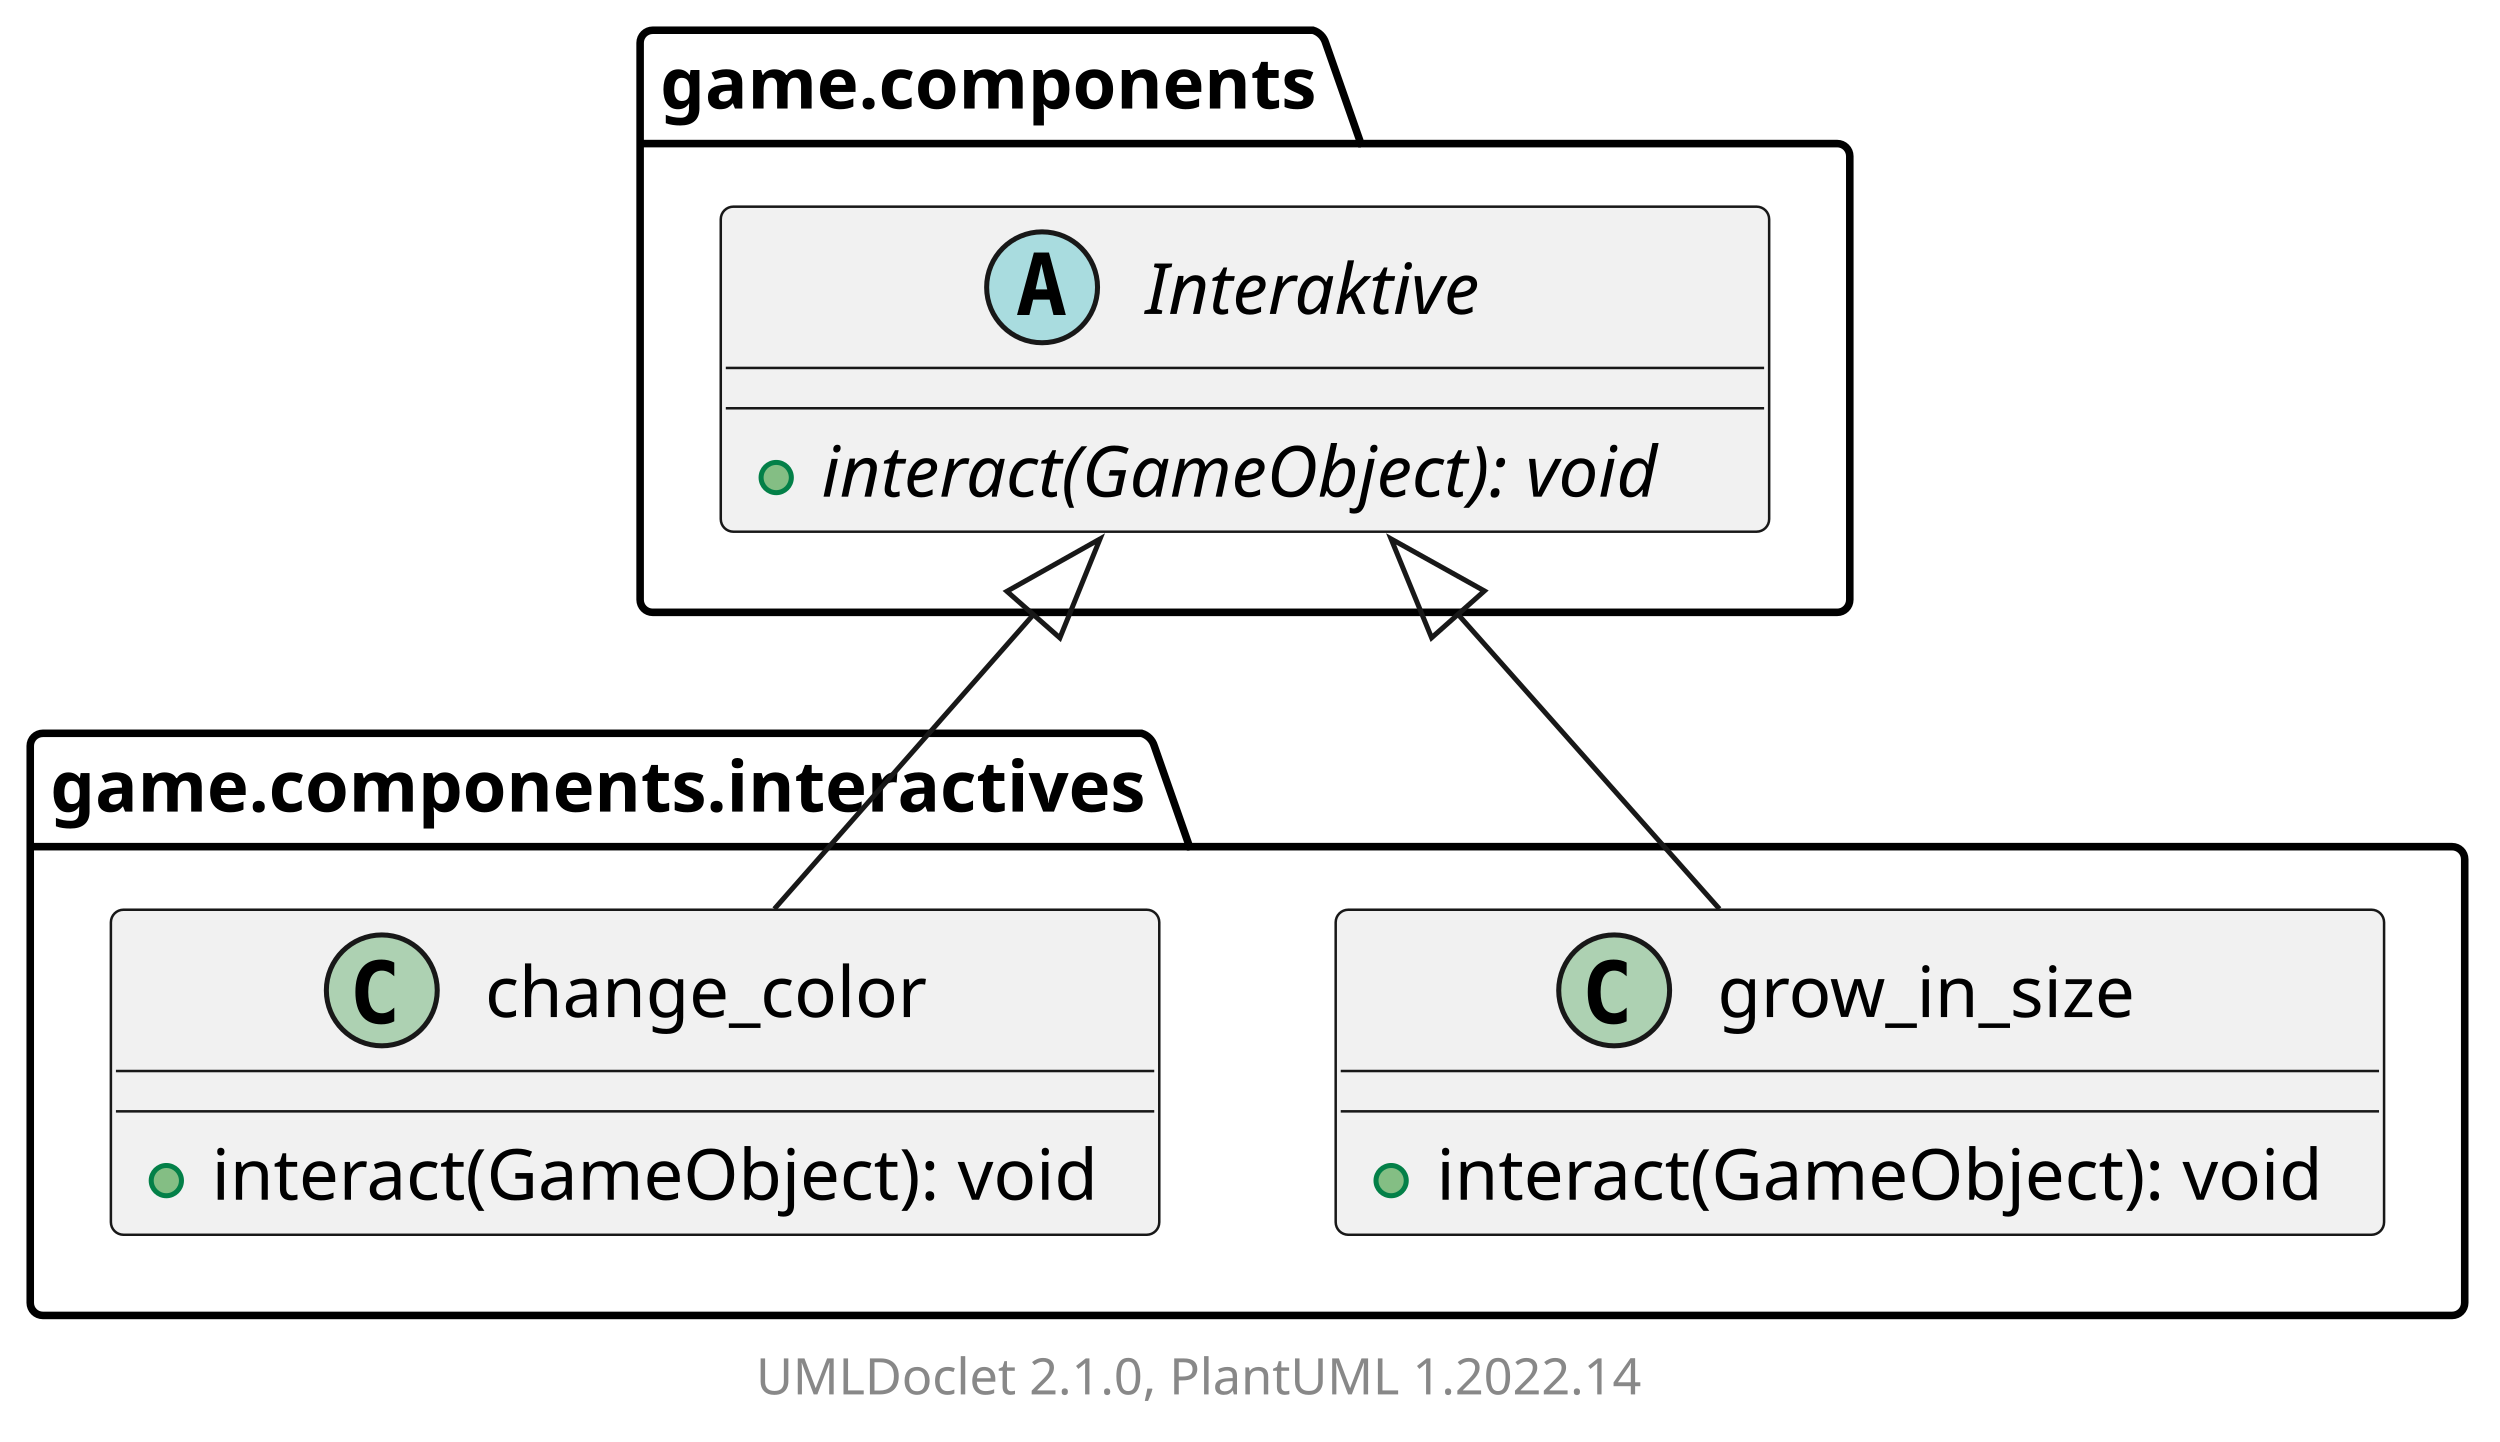
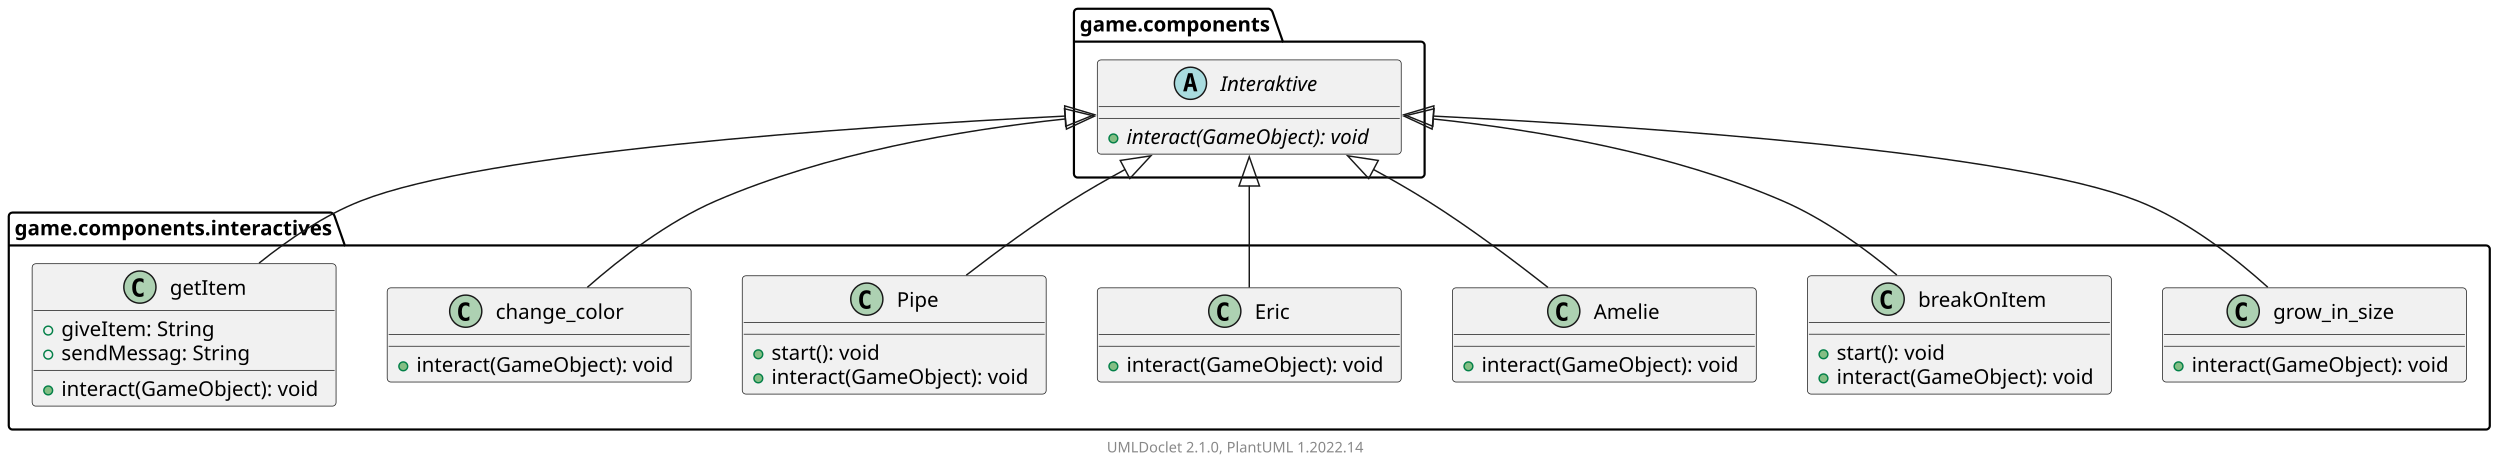
- <svg xmlns="http://www.w3.org/2000/svg" xmlns:xlink="http://www.w3.org/1999/xlink" contentStyleType="text/css" height="286px" preserveAspectRatio="none" style="width:496px;height:286px;background:#FFFFFF;" version="1.1" viewBox="0 0 496 286" width="496px" zoomAndPan="magnify">
+ <svg xmlns="http://www.w3.org/2000/svg" xmlns:xlink="http://www.w3.org/1999/xlink" contentStyleType="text/css" height="319px" preserveAspectRatio="none" style="width:1711px;height:319px;background:#FFFFFF;" version="1.1" viewBox="0 0 1711 319" width="1711px" zoomAndPan="magnify">
  <defs />
  <g>
    <g id="cluster_game.components.interactives">
-       <path d="M8.5,145.49 L226.5,145.49 A3.75,3.75 0 0 1 229,147.99 L236,167.978 L486.5,167.978 A2.5,2.5 0 0 1 489,170.478 L489,258.48 A2.5,2.5 0 0 1 486.5,260.98 L8.5,260.98 A2.5,2.5 0 0 1 6,258.48 L6,147.99 A2.5,2.5 0 0 1 8.5,145.49 " fill="none" style="stroke:#000000;stroke-width:1.5;" />
+       <path d="M8.5,145.49 L226.5,145.49 A3.75,3.75 0 0 1 229,147.99 L236,167.978 L1701.5,167.978 A2.5,2.5 0 0 1 1704,170.478 L1704,291.45 A2.5,2.5 0 0 1 1701.5,293.95 L8.5,293.95 A2.5,2.5 0 0 1 6,291.45 L6,147.99 A2.5,2.5 0 0 1 8.5,145.49 " fill="none" style="stroke:#000000;stroke-width:1.5;" />
      <line style="stroke:#000000;stroke-width:1.5;" x1="6" x2="236" y1="167.978" y2="167.978" />
      <text fill="#000000" font-family="sans-serif" font-size="14" font-weight="bold" lengthAdjust="spacing" textLength="217" x="10" y="161.025">game.components.interactives</text>
    </g>
    <g id="cluster_game.components">
-       <path d="M129.5,6 L260.5,6 A3.75,3.75 0 0 1 263,8.5 L270,28.488 L364.5,28.488 A2.5,2.5 0 0 1 367,30.988 L367,118.99 A2.5,2.5 0 0 1 364.5,121.49 L129.5,121.49 A2.5,2.5 0 0 1 127,118.99 L127,8.5 A2.5,2.5 0 0 1 129.5,6 " fill="none" style="stroke:#000000;stroke-width:1.5;" />
-       <line style="stroke:#000000;stroke-width:1.5;" x1="127" x2="270" y1="28.488" y2="28.488" />
-       <text fill="#000000" font-family="sans-serif" font-size="14" font-weight="bold" lengthAdjust="spacing" textLength="130" x="131" y="21.535">game.components</text>
+       <path d="M737.5,6 L868.5,6 A3.75,3.75 0 0 1 871,8.5 L878,28.488 L972.5,28.488 A2.5,2.5 0 0 1 975,30.988 L975,118.99 A2.5,2.5 0 0 1 972.5,121.49 L737.5,121.49 A2.5,2.5 0 0 1 735,118.99 L735,8.5 A2.5,2.5 0 0 1 737.5,6 " fill="none" style="stroke:#000000;stroke-width:1.5;" />
+       <line style="stroke:#000000;stroke-width:1.5;" x1="735" x2="878" y1="28.488" y2="28.488" />
+       <text fill="#000000" font-family="sans-serif" font-size="14" font-weight="bold" lengthAdjust="spacing" textLength="130" x="739" y="21.535">game.components</text>
    </g>
    <a href="grow_in_size.html" target="_top" title="grow_in_size.html" xlink:actuate="onRequest" xlink:href="grow_in_size.html" xlink:show="new" xlink:title="grow_in_size.html" xlink:type="simple">
      <g id="elem_game.components.interactives.grow_in_size">
-         <rect codeLine="3" fill="#F1F1F1" height="64.488" id="game.components.interactives.grow_in_size" rx="2.5" ry="2.5" style="stroke:#181818;stroke-width:0.5;" width="208" x="265" y="180.49" />
-         <ellipse cx="320.25" cy="196.49" fill="#ADD1B2" rx="11" ry="11" style="stroke:#181818;stroke-width:1.0;" />
-         <path d="M322.723,202.633 Q322.142,202.932 321.503,203.081 Q320.864,203.231 320.158,203.231 Q317.651,203.231 316.332,201.579 Q315.012,199.927 315.012,196.806 Q315.012,193.677 316.332,192.025 Q317.651,190.373 320.158,190.373 Q320.864,190.373 321.511,190.522 Q322.159,190.672 322.723,190.97 L322.723,193.693 Q322.092,193.112 321.499,192.842 Q320.905,192.572 320.274,192.572 Q318.93,192.572 318.245,193.639 Q317.56,194.706 317.56,196.806 Q317.56,198.898 318.245,199.964 Q318.93,201.031 320.274,201.031 Q320.905,201.031 321.499,200.761 Q322.092,200.492 322.723,199.91 Z " fill="#000000" />
-         <text fill="#000000" font-family="sans-serif" font-size="14" lengthAdjust="spacing" textLength="89" x="340.75" y="201.781">grow_in_size</text>
-         <line style="stroke:#181818;stroke-width:0.5;" x1="266" x2="472" y1="212.49" y2="212.49" />
-         <line style="stroke:#181818;stroke-width:0.5;" x1="266" x2="472" y1="220.49" y2="220.49" />
-         <ellipse cx="276" cy="234.234" fill="#84BE84" rx="3" ry="3" style="stroke:#038048;stroke-width:1.0;" />
-         <text fill="#000000" font-family="sans-serif" font-size="14" lengthAdjust="spacing" textLength="182" x="285" y="238.025">interact(GameObject): void</text>
+         <rect codeLine="3" fill="#F1F1F1" height="64.488" id="game.components.interactives.grow_in_size" rx="2.5" ry="2.5" style="stroke:#181818;stroke-width:0.5;" width="208" x="1480" y="196.97" />
+         <ellipse cx="1535.25" cy="212.97" fill="#ADD1B2" rx="11" ry="11" style="stroke:#181818;stroke-width:1.0;" />
+         <path d="M1537.723,219.113 Q1537.142,219.412 1536.503,219.561 Q1535.864,219.711 1535.158,219.711 Q1532.651,219.711 1531.332,218.059 Q1530.012,216.407 1530.012,213.286 Q1530.012,210.156 1531.332,208.505 Q1532.651,206.853 1535.158,206.853 Q1535.864,206.853 1536.511,207.002 Q1537.159,207.152 1537.723,207.451 L1537.723,210.173 Q1537.092,209.592 1536.499,209.322 Q1535.905,209.053 1535.274,209.053 Q1533.93,209.053 1533.245,210.119 Q1532.56,211.186 1532.56,213.286 Q1532.56,215.378 1533.245,216.444 Q1533.93,217.511 1535.274,217.511 Q1535.905,217.511 1536.499,217.241 Q1537.092,216.971 1537.723,216.39 Z " fill="#000000" />
+         <text fill="#000000" font-family="sans-serif" font-size="14" lengthAdjust="spacing" textLength="89" x="1555.75" y="218.261">grow_in_size</text>
+         <line style="stroke:#181818;stroke-width:0.5;" x1="1481" x2="1687" y1="228.97" y2="228.97" />
+         <line style="stroke:#181818;stroke-width:0.5;" x1="1481" x2="1687" y1="236.97" y2="236.97" />
+         <ellipse cx="1491" cy="250.714" fill="#84BE84" rx="3" ry="3" style="stroke:#038048;stroke-width:1.0;" />
+         <text fill="#000000" font-family="sans-serif" font-size="14" lengthAdjust="spacing" textLength="182" x="1500" y="254.505">interact(GameObject): void</text>
+       </g>
+     </a>
+     <a href="breakOnItem.html" target="_top" title="breakOnItem.html" xlink:actuate="onRequest" xlink:href="breakOnItem.html" xlink:show="new" xlink:title="breakOnItem.html" xlink:type="simple">
+       <g id="elem_game.components.interactives.breakOnItem">
+         <rect codeLine="7" fill="#F1F1F1" height="80.977" id="game.components.interactives.breakOnItem" rx="2.5" ry="2.5" style="stroke:#181818;stroke-width:0.5;" width="208" x="1237" y="188.73" />
+         <ellipse cx="1292.25" cy="204.73" fill="#ADD1B2" rx="11" ry="11" style="stroke:#181818;stroke-width:1.0;" />
+         <path d="M1294.723,210.873 Q1294.142,211.172 1293.503,211.321 Q1292.864,211.471 1292.158,211.471 Q1289.651,211.471 1288.332,209.819 Q1287.012,208.167 1287.012,205.046 Q1287.012,201.917 1288.332,200.265 Q1289.651,198.613 1292.158,198.613 Q1292.864,198.613 1293.511,198.762 Q1294.159,198.912 1294.723,199.21 L1294.723,201.933 Q1294.092,201.352 1293.499,201.082 Q1292.905,200.812 1292.274,200.812 Q1290.93,200.812 1290.245,201.879 Q1289.56,202.946 1289.56,205.046 Q1289.56,207.138 1290.245,208.204 Q1290.93,209.271 1292.274,209.271 Q1292.905,209.271 1293.499,209.001 Q1294.092,208.732 1294.723,208.15 Z " fill="#000000" />
+         <text fill="#000000" font-family="sans-serif" font-size="14" lengthAdjust="spacing" textLength="89" x="1312.75" y="210.021">breakOnItem</text>
+         <line style="stroke:#181818;stroke-width:0.5;" x1="1238" x2="1444" y1="220.73" y2="220.73" />
+         <line style="stroke:#181818;stroke-width:0.5;" x1="1238" x2="1444" y1="228.73" y2="228.73" />
+         <ellipse cx="1248" cy="242.474" fill="#84BE84" rx="3" ry="3" style="stroke:#038048;stroke-width:1.0;" />
+         <text fill="#000000" font-family="sans-serif" font-size="14" lengthAdjust="spacing" textLength="78" x="1257" y="246.265">start(): void</text>
+         <ellipse cx="1248" cy="258.962" fill="#84BE84" rx="3" ry="3" style="stroke:#038048;stroke-width:1.0;" />
+         <text fill="#000000" font-family="sans-serif" font-size="14" lengthAdjust="spacing" textLength="182" x="1257" y="262.753">interact(GameObject): void</text>
+       </g>
+     </a>
+     <a href="Amelie.html" target="_top" title="Amelie.html" xlink:actuate="onRequest" xlink:href="Amelie.html" xlink:show="new" xlink:title="Amelie.html" xlink:type="simple">
+       <g id="elem_game.components.interactives.Amelie">
+         <rect codeLine="12" fill="#F1F1F1" height="64.488" id="game.components.interactives.Amelie" rx="2.5" ry="2.5" style="stroke:#181818;stroke-width:0.5;" width="208" x="994" y="196.97" />
+         <ellipse cx="1070.25" cy="212.97" fill="#ADD1B2" rx="11" ry="11" style="stroke:#181818;stroke-width:1.0;" />
+         <path d="M1072.723,219.113 Q1072.142,219.412 1071.503,219.561 Q1070.864,219.711 1070.158,219.711 Q1067.651,219.711 1066.332,218.059 Q1065.012,216.407 1065.012,213.286 Q1065.012,210.156 1066.332,208.505 Q1067.651,206.853 1070.158,206.853 Q1070.864,206.853 1071.511,207.002 Q1072.159,207.152 1072.723,207.451 L1072.723,210.173 Q1072.092,209.592 1071.499,209.322 Q1070.905,209.053 1070.274,209.053 Q1068.93,209.053 1068.245,210.119 Q1067.56,211.186 1067.56,213.286 Q1067.56,215.378 1068.245,216.444 Q1068.93,217.511 1070.274,217.511 Q1070.905,217.511 1071.499,217.241 Q1072.092,216.971 1072.723,216.39 Z " fill="#000000" />
+         <text fill="#000000" font-family="sans-serif" font-size="14" lengthAdjust="spacing" textLength="47" x="1090.75" y="218.261">Amelie</text>
+         <line style="stroke:#181818;stroke-width:0.5;" x1="995" x2="1201" y1="228.97" y2="228.97" />
+         <line style="stroke:#181818;stroke-width:0.5;" x1="995" x2="1201" y1="236.97" y2="236.97" />
+         <ellipse cx="1005" cy="250.714" fill="#84BE84" rx="3" ry="3" style="stroke:#038048;stroke-width:1.0;" />
+         <text fill="#000000" font-family="sans-serif" font-size="14" lengthAdjust="spacing" textLength="182" x="1014" y="254.505">interact(GameObject): void</text>
+       </g>
+     </a>
+     <a href="Eric.html" target="_top" title="Eric.html" xlink:actuate="onRequest" xlink:href="Eric.html" xlink:show="new" xlink:title="Eric.html" xlink:type="simple">
+       <g id="elem_game.components.interactives.Eric">
+         <rect codeLine="16" fill="#F1F1F1" height="64.488" id="game.components.interactives.Eric" rx="2.5" ry="2.5" style="stroke:#181818;stroke-width:0.5;" width="208" x="751" y="196.97" />
+         <ellipse cx="838.25" cy="212.97" fill="#ADD1B2" rx="11" ry="11" style="stroke:#181818;stroke-width:1.0;" />
+         <path d="M840.723,219.113 Q840.142,219.412 839.503,219.561 Q838.864,219.711 838.158,219.711 Q835.651,219.711 834.332,218.059 Q833.012,216.407 833.012,213.286 Q833.012,210.156 834.332,208.505 Q835.651,206.853 838.158,206.853 Q838.864,206.853 839.511,207.002 Q840.159,207.152 840.723,207.451 L840.723,210.173 Q840.092,209.592 839.499,209.322 Q838.905,209.053 838.274,209.053 Q836.93,209.053 836.245,210.119 Q835.56,211.186 835.56,213.286 Q835.56,215.378 836.245,216.444 Q836.93,217.511 838.274,217.511 Q838.905,217.511 839.499,217.241 Q840.092,216.971 840.723,216.39 Z " fill="#000000" />
+         <text fill="#000000" font-family="sans-serif" font-size="14" lengthAdjust="spacing" textLength="25" x="858.75" y="218.261">Eric</text>
+         <line style="stroke:#181818;stroke-width:0.5;" x1="752" x2="958" y1="228.97" y2="228.97" />
+         <line style="stroke:#181818;stroke-width:0.5;" x1="752" x2="958" y1="236.97" y2="236.97" />
+         <ellipse cx="762" cy="250.714" fill="#84BE84" rx="3" ry="3" style="stroke:#038048;stroke-width:1.0;" />
+         <text fill="#000000" font-family="sans-serif" font-size="14" lengthAdjust="spacing" textLength="182" x="771" y="254.505">interact(GameObject): void</text>
+       </g>
+     </a>
+     <a href="Pipe.html" target="_top" title="Pipe.html" xlink:actuate="onRequest" xlink:href="Pipe.html" xlink:show="new" xlink:title="Pipe.html" xlink:type="simple">
+       <g id="elem_game.components.interactives.Pipe">
+         <rect codeLine="20" fill="#F1F1F1" height="80.977" id="game.components.interactives.Pipe" rx="2.5" ry="2.5" style="stroke:#181818;stroke-width:0.5;" width="208" x="508" y="188.73" />
+         <ellipse cx="593.25" cy="204.73" fill="#ADD1B2" rx="11" ry="11" style="stroke:#181818;stroke-width:1.0;" />
+         <path d="M595.723,210.873 Q595.142,211.172 594.503,211.321 Q593.864,211.471 593.158,211.471 Q590.651,211.471 589.332,209.819 Q588.012,208.167 588.012,205.046 Q588.012,201.917 589.332,200.265 Q590.651,198.613 593.158,198.613 Q593.864,198.613 594.511,198.762 Q595.159,198.912 595.723,199.21 L595.723,201.933 Q595.092,201.352 594.499,201.082 Q593.905,200.812 593.274,200.812 Q591.93,200.812 591.245,201.879 Q590.56,202.946 590.56,205.046 Q590.56,207.138 591.245,208.204 Q591.93,209.271 593.274,209.271 Q593.905,209.271 594.499,209.001 Q595.092,208.732 595.723,208.15 Z " fill="#000000" />
+         <text fill="#000000" font-family="sans-serif" font-size="14" lengthAdjust="spacing" textLength="29" x="613.75" y="210.021">Pipe</text>
+         <line style="stroke:#181818;stroke-width:0.5;" x1="509" x2="715" y1="220.73" y2="220.73" />
+         <line style="stroke:#181818;stroke-width:0.5;" x1="509" x2="715" y1="228.73" y2="228.73" />
+         <ellipse cx="519" cy="242.474" fill="#84BE84" rx="3" ry="3" style="stroke:#038048;stroke-width:1.0;" />
+         <text fill="#000000" font-family="sans-serif" font-size="14" lengthAdjust="spacing" textLength="78" x="528" y="246.265">start(): void</text>
+         <ellipse cx="519" cy="258.962" fill="#84BE84" rx="3" ry="3" style="stroke:#038048;stroke-width:1.0;" />
+         <text fill="#000000" font-family="sans-serif" font-size="14" lengthAdjust="spacing" textLength="182" x="528" y="262.753">interact(GameObject): void</text>
      </g>
    </a>
    <a href="change_color.html" target="_top" title="change_color.html" xlink:actuate="onRequest" xlink:href="change_color.html" xlink:show="new" xlink:title="change_color.html" xlink:type="simple">
      <g id="elem_game.components.interactives.change_color">
-         <rect codeLine="7" fill="#F1F1F1" height="64.488" id="game.components.interactives.change_color" rx="2.5" ry="2.5" style="stroke:#181818;stroke-width:0.5;" width="208" x="22" y="180.49" />
-         <ellipse cx="75.75" cy="196.49" fill="#ADD1B2" rx="11" ry="11" style="stroke:#181818;stroke-width:1.0;" />
-         <path d="M78.223,202.633 Q77.642,202.932 77.003,203.081 Q76.364,203.231 75.658,203.231 Q73.151,203.231 71.832,201.579 Q70.512,199.927 70.512,196.806 Q70.512,193.677 71.832,192.025 Q73.151,190.373 75.658,190.373 Q76.364,190.373 77.011,190.522 Q77.659,190.672 78.223,190.97 L78.223,193.693 Q77.592,193.112 76.999,192.842 Q76.405,192.572 75.774,192.572 Q74.43,192.572 73.745,193.639 Q73.06,194.706 73.06,196.806 Q73.06,198.898 73.745,199.964 Q74.43,201.031 75.774,201.031 Q76.405,201.031 76.999,200.761 Q77.592,200.492 78.223,199.91 Z " fill="#000000" />
-         <text fill="#000000" font-family="sans-serif" font-size="14" lengthAdjust="spacing" textLength="92" x="96.25" y="201.781">change_color</text>
+         <rect codeLine="25" fill="#F1F1F1" height="64.488" id="game.components.interactives.change_color" rx="2.5" ry="2.5" style="stroke:#181818;stroke-width:0.5;" width="208" x="265" y="196.97" />
+         <ellipse cx="318.75" cy="212.97" fill="#ADD1B2" rx="11" ry="11" style="stroke:#181818;stroke-width:1.0;" />
+         <path d="M321.223,219.113 Q320.642,219.412 320.003,219.561 Q319.364,219.711 318.658,219.711 Q316.151,219.711 314.832,218.059 Q313.512,216.407 313.512,213.286 Q313.512,210.156 314.832,208.505 Q316.151,206.853 318.658,206.853 Q319.364,206.853 320.011,207.002 Q320.659,207.152 321.223,207.451 L321.223,210.173 Q320.592,209.592 319.999,209.322 Q319.405,209.053 318.774,209.053 Q317.43,209.053 316.745,210.119 Q316.06,211.186 316.06,213.286 Q316.06,215.378 316.745,216.444 Q317.43,217.511 318.774,217.511 Q319.405,217.511 319.999,217.241 Q320.592,216.971 321.223,216.39 Z " fill="#000000" />
+         <text fill="#000000" font-family="sans-serif" font-size="14" lengthAdjust="spacing" textLength="92" x="339.25" y="218.261">change_color</text>
+         <line style="stroke:#181818;stroke-width:0.5;" x1="266" x2="472" y1="228.97" y2="228.97" />
+         <line style="stroke:#181818;stroke-width:0.5;" x1="266" x2="472" y1="236.97" y2="236.97" />
+         <ellipse cx="276" cy="250.714" fill="#84BE84" rx="3" ry="3" style="stroke:#038048;stroke-width:1.0;" />
+         <text fill="#000000" font-family="sans-serif" font-size="14" lengthAdjust="spacing" textLength="182" x="285" y="254.505">interact(GameObject): void</text>
+       </g>
+     </a>
+     <a href="getItem.html" target="_top" title="getItem.html" xlink:actuate="onRequest" xlink:href="getItem.html" xlink:show="new" xlink:title="getItem.html" xlink:type="simple">
+       <g id="elem_game.components.interactives.getItem">
+         <rect codeLine="29" fill="#F1F1F1" height="97.465" id="game.components.interactives.getItem" rx="2.5" ry="2.5" style="stroke:#181818;stroke-width:0.5;" width="208" x="22" y="180.49" />
+         <ellipse cx="95.75" cy="196.49" fill="#ADD1B2" rx="11" ry="11" style="stroke:#181818;stroke-width:1.0;" />
+         <path d="M98.223,202.633 Q97.642,202.932 97.003,203.081 Q96.364,203.231 95.658,203.231 Q93.151,203.231 91.832,201.579 Q90.512,199.927 90.512,196.806 Q90.512,193.677 91.832,192.025 Q93.151,190.373 95.658,190.373 Q96.364,190.373 97.011,190.522 Q97.659,190.672 98.223,190.97 L98.223,193.693 Q97.592,193.112 96.999,192.842 Q96.405,192.572 95.774,192.572 Q94.43,192.572 93.745,193.639 Q93.06,194.706 93.06,196.806 Q93.06,198.898 93.745,199.964 Q94.43,201.031 95.774,201.031 Q96.405,201.031 96.999,200.761 Q97.592,200.492 98.223,199.91 Z " fill="#000000" />
+         <text fill="#000000" font-family="sans-serif" font-size="14" lengthAdjust="spacing" textLength="52" x="116.25" y="201.781">getItem</text>
        <line style="stroke:#181818;stroke-width:0.5;" x1="23" x2="229" y1="212.49" y2="212.49" />
-         <line style="stroke:#181818;stroke-width:0.5;" x1="23" x2="229" y1="220.49" y2="220.49" />
-         <ellipse cx="33" cy="234.234" fill="#84BE84" rx="3" ry="3" style="stroke:#038048;stroke-width:1.0;" />
-         <text fill="#000000" font-family="sans-serif" font-size="14" lengthAdjust="spacing" textLength="182" x="42" y="238.025">interact(GameObject): void</text>
+         <ellipse cx="33" cy="226.234" fill="none" rx="3" ry="3" style="stroke:#038048;stroke-width:1.0;" />
+         <text fill="#000000" font-family="sans-serif" font-size="14" lengthAdjust="spacing" textLength="107" x="42" y="230.025">giveItem: String</text>
+         <ellipse cx="33" cy="242.722" fill="none" rx="3" ry="3" style="stroke:#038048;stroke-width:1.0;" />
+         <text fill="#000000" font-family="sans-serif" font-size="14" lengthAdjust="spacing" textLength="133" x="42" y="246.513">sendMessag: String</text>
+         <line style="stroke:#181818;stroke-width:0.5;" x1="23" x2="229" y1="253.467" y2="253.467" />
+         <ellipse cx="33" cy="267.211" fill="#84BE84" rx="3" ry="3" style="stroke:#038048;stroke-width:1.0;" />
+         <text fill="#000000" font-family="sans-serif" font-size="14" lengthAdjust="spacing" textLength="182" x="42" y="271.002">interact(GameObject): void</text>
      </g>
    </a>
    <a href="../Interaktive.html" target="_top" title="../Interaktive.html" xlink:actuate="onRequest" xlink:href="../Interaktive.html" xlink:show="new" xlink:title="../Interaktive.html" xlink:type="simple">
      <g id="elem_game.components.Interaktive">
-         <rect codeLine="16" fill="#F1F1F1" height="64.488" id="game.components.Interaktive" rx="2.5" ry="2.5" style="stroke:#181818;stroke-width:0.5;" width="208" x="143" y="41" />
-         <ellipse cx="206.75" cy="57" fill="#A9DCDF" rx="11" ry="11" style="stroke:#181818;stroke-width:1.0;" />
-         <path d="M206.613,52.348 L205.459,57.42 L207.775,57.42 Z M205.119,50.107 L208.116,50.107 L211.461,62.5 L209.012,62.5 L208.249,59.437 L204.97,59.437 L204.223,62.5 L201.774,62.5 Z " fill="#000000" />
-         <text fill="#000000" font-family="sans-serif" font-size="14" font-style="italic" lengthAdjust="spacing" textLength="72" x="227.25" y="62.291">Interaktive</text>
-         <line style="stroke:#181818;stroke-width:0.5;" x1="144" x2="350" y1="73" y2="73" />
-         <line style="stroke:#181818;stroke-width:0.5;" x1="144" x2="350" y1="81" y2="81" />
-         <ellipse cx="154" cy="94.744" fill="#84BE84" rx="3" ry="3" style="stroke:#038048;stroke-width:1.0;" />
-         <text fill="#000000" font-family="sans-serif" font-size="14" font-style="italic" lengthAdjust="spacing" textLength="182" x="163" y="98.535">interact(GameObject): void</text>
+         <rect codeLine="45" fill="#F1F1F1" height="64.488" id="game.components.Interaktive" rx="2.5" ry="2.5" style="stroke:#181818;stroke-width:0.5;" width="208" x="751" y="41" />
+         <ellipse cx="814.75" cy="57" fill="#A9DCDF" rx="11" ry="11" style="stroke:#181818;stroke-width:1.0;" />
+         <path d="M814.613,52.348 L813.46,57.42 L815.775,57.42 Z M813.119,50.107 L816.116,50.107 L819.461,62.5 L817.012,62.5 L816.249,59.437 L812.97,59.437 L812.223,62.5 L809.774,62.5 Z " fill="#000000" />
+         <text fill="#000000" font-family="sans-serif" font-size="14" font-style="italic" lengthAdjust="spacing" textLength="72" x="835.25" y="62.291">Interaktive</text>
+         <line style="stroke:#181818;stroke-width:0.5;" x1="752" x2="958" y1="73" y2="73" />
+         <line style="stroke:#181818;stroke-width:0.5;" x1="752" x2="958" y1="81" y2="81" />
+         <ellipse cx="762" cy="94.744" fill="#84BE84" rx="3" ry="3" style="stroke:#038048;stroke-width:1.0;" />
+         <text fill="#000000" font-family="sans-serif" font-size="14" font-style="italic" lengthAdjust="spacing" textLength="182" x="771" y="98.535">interact(GameObject): void</text>
      </g>
    </a>
    <g id="link_game.components.Interaktive_game.components.interactives.grow_in_size">
-       <path codeLine="11" d="M289.08,121.67 C306.3,141.07 325.74,162.99 341.14,180.34 " fill="none" id="game.components.Interaktive-backto-game.components.interactives.grow_in_size" style="stroke:#181818;stroke-width:1.0;" />
-       <polygon fill="none" points="284.03,126.53,275.99,106.92,294.5,117.24,284.03,126.53" style="stroke:#181818;stroke-width:1.0;" />
+       <path codeLine="35" d="M980.72,79.43 C1132.5,87.06 1377.98,104.16 1463,137.49 C1496.74,150.71 1529.26,176.04 1552.08,196.58 " fill="none" id="game.components.Interaktive-backto-game.components.interactives.grow_in_size" style="stroke:#181818;stroke-width:1.0;" />
+       <polygon fill="none" points="980.64,86.43,961.01,78.47,981.33,72.45,980.64,86.43" style="stroke:#181818;stroke-width:1.0;" />
+     </g>
+     <g id="link_game.components.Interaktive_game.components.interactives.breakOnItem">
+       <path codeLine="36" d="M980.72,81.39 C1053.09,89.04 1144.39,104.85 1220,137.49 C1248.45,149.76 1276.38,170 1298.22,188.25 " fill="none" id="game.components.Interaktive-backto-game.components.interactives.breakOnItem" style="stroke:#181818;stroke-width:1.0;" />
+       <polygon fill="none" points="980.12,88.36,960.9,79.45,981.48,74.43,980.12,88.36" style="stroke:#181818;stroke-width:1.0;" />
+     </g>
+     <g id="link_game.components.Interaktive_game.components.interactives.Amelie">
+       <path codeLine="37" d="M939.95,115.97 C952.57,122.83 965.26,130.11 977,137.49 C1005.68,155.5 1036.18,178.4 1059.39,196.68 " fill="none" id="game.components.Interaktive-backto-game.components.interactives.Amelie" style="stroke:#181818;stroke-width:1.0;" />
+       <polygon fill="none" points="936.75,122.19,922.35,106.65,943.3,109.82,936.75,122.19" style="stroke:#181818;stroke-width:1.0;" />
+     </g>
+     <g id="link_game.components.Interaktive_game.components.interactives.Eric">
+       <path codeLine="38" d="M855,127.1 C855,150.28 855,176.71 855,196.73 " fill="none" id="game.components.Interaktive-backto-game.components.interactives.Eric" style="stroke:#181818;stroke-width:1.0;" />
+       <polygon fill="none" points="848,127.29,855,107.29,862,127.29,848,127.29" style="stroke:#181818;stroke-width:1.0;" />
+     </g>
+     <g id="link_game.components.Interaktive_game.components.interactives.Pipe">
+       <path codeLine="39" d="M770.05,115.97 C757.43,122.83 744.74,130.11 733,137.49 C708.54,152.85 682.76,171.76 661.31,188.34 " fill="none" id="game.components.Interaktive-backto-game.components.interactives.Pipe" style="stroke:#181818;stroke-width:1.0;" />
+       <polygon fill="none" points="766.7,109.82,787.65,106.65,773.25,122.19,766.7,109.82" style="stroke:#181818;stroke-width:1.0;" />
    </g>
    <g id="link_game.components.Interaktive_game.components.interactives.change_color">
-       <path codeLine="12" d="M205.26,121.67 C188.19,141.07 168.9,162.99 153.63,180.34 " fill="none" id="game.components.Interaktive-backto-game.components.interactives.change_color" style="stroke:#181818;stroke-width:1.0;" />
-       <polygon fill="none" points="199.77,117.32,218.24,106.93,210.28,126.56,199.77,117.32" style="stroke:#181818;stroke-width:1.0;" />
+       <path codeLine="40" d="M729.28,81.39 C656.91,89.04 565.61,104.85 490,137.49 C457.09,151.69 424.88,176.54 401.97,196.65 " fill="none" id="game.components.Interaktive-backto-game.components.interactives.change_color" style="stroke:#181818;stroke-width:1.0;" />
+       <polygon fill="none" points="728.52,74.43,749.1,79.45,729.88,88.36,728.52,74.43" style="stroke:#181818;stroke-width:1.0;" />
    </g>
-     <text fill="#888888" font-family="sans-serif" font-size="10" lengthAdjust="spacing" textLength="182" x="150" y="276.648">UMLDoclet 2.1.0, PlantUML 1.2022.14</text>
+     <g id="link_game.components.Interaktive_game.components.interactives.getItem">
+       <path codeLine="41" d="M729.28,79.43 C577.5,87.06 332.02,104.16 247,137.49 C221.94,147.31 197.55,163.81 177.31,180.07 " fill="none" id="game.components.Interaktive-backto-game.components.interactives.getItem" style="stroke:#181818;stroke-width:1.0;" />
+       <polygon fill="none" points="728.67,72.45,748.99,78.47,729.36,86.43,728.67,72.45" style="stroke:#181818;stroke-width:1.0;" />
+     </g>
+     <text fill="#888888" font-family="sans-serif" font-size="10" lengthAdjust="spacing" textLength="182" x="757.5" y="309.618">UMLDoclet 2.1.0, PlantUML 1.2022.14</text>
  </g>
</svg>
